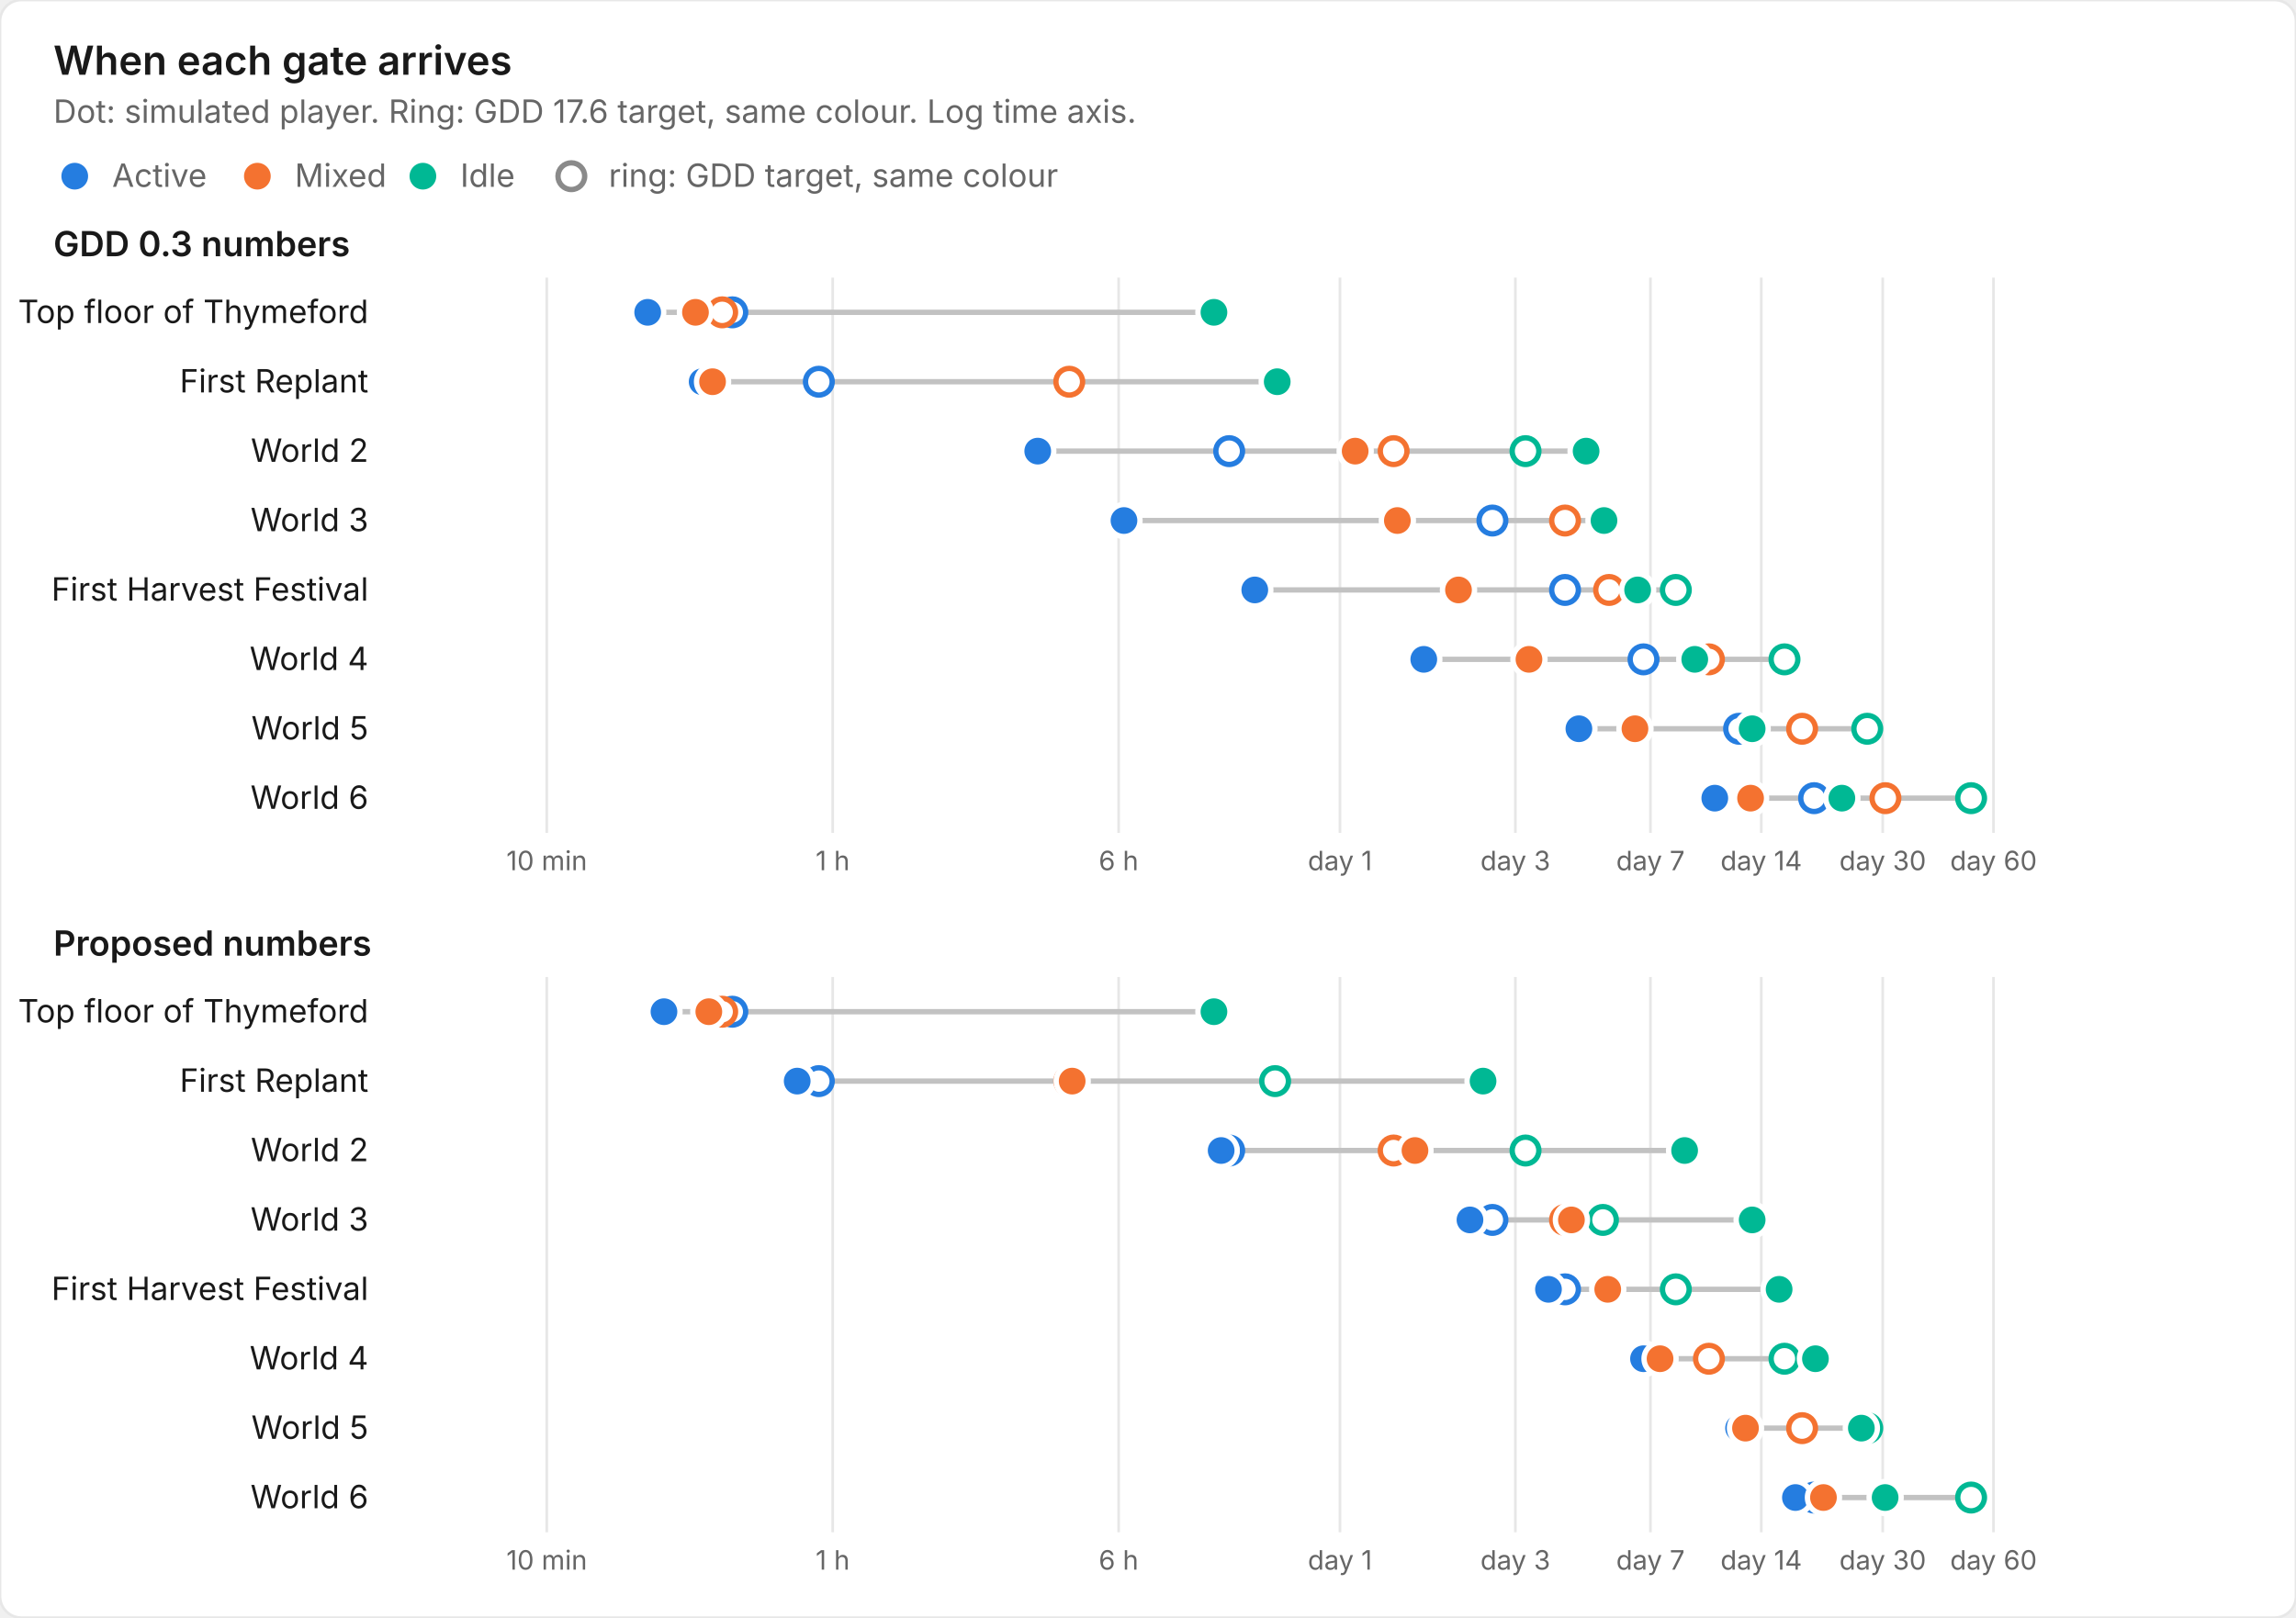
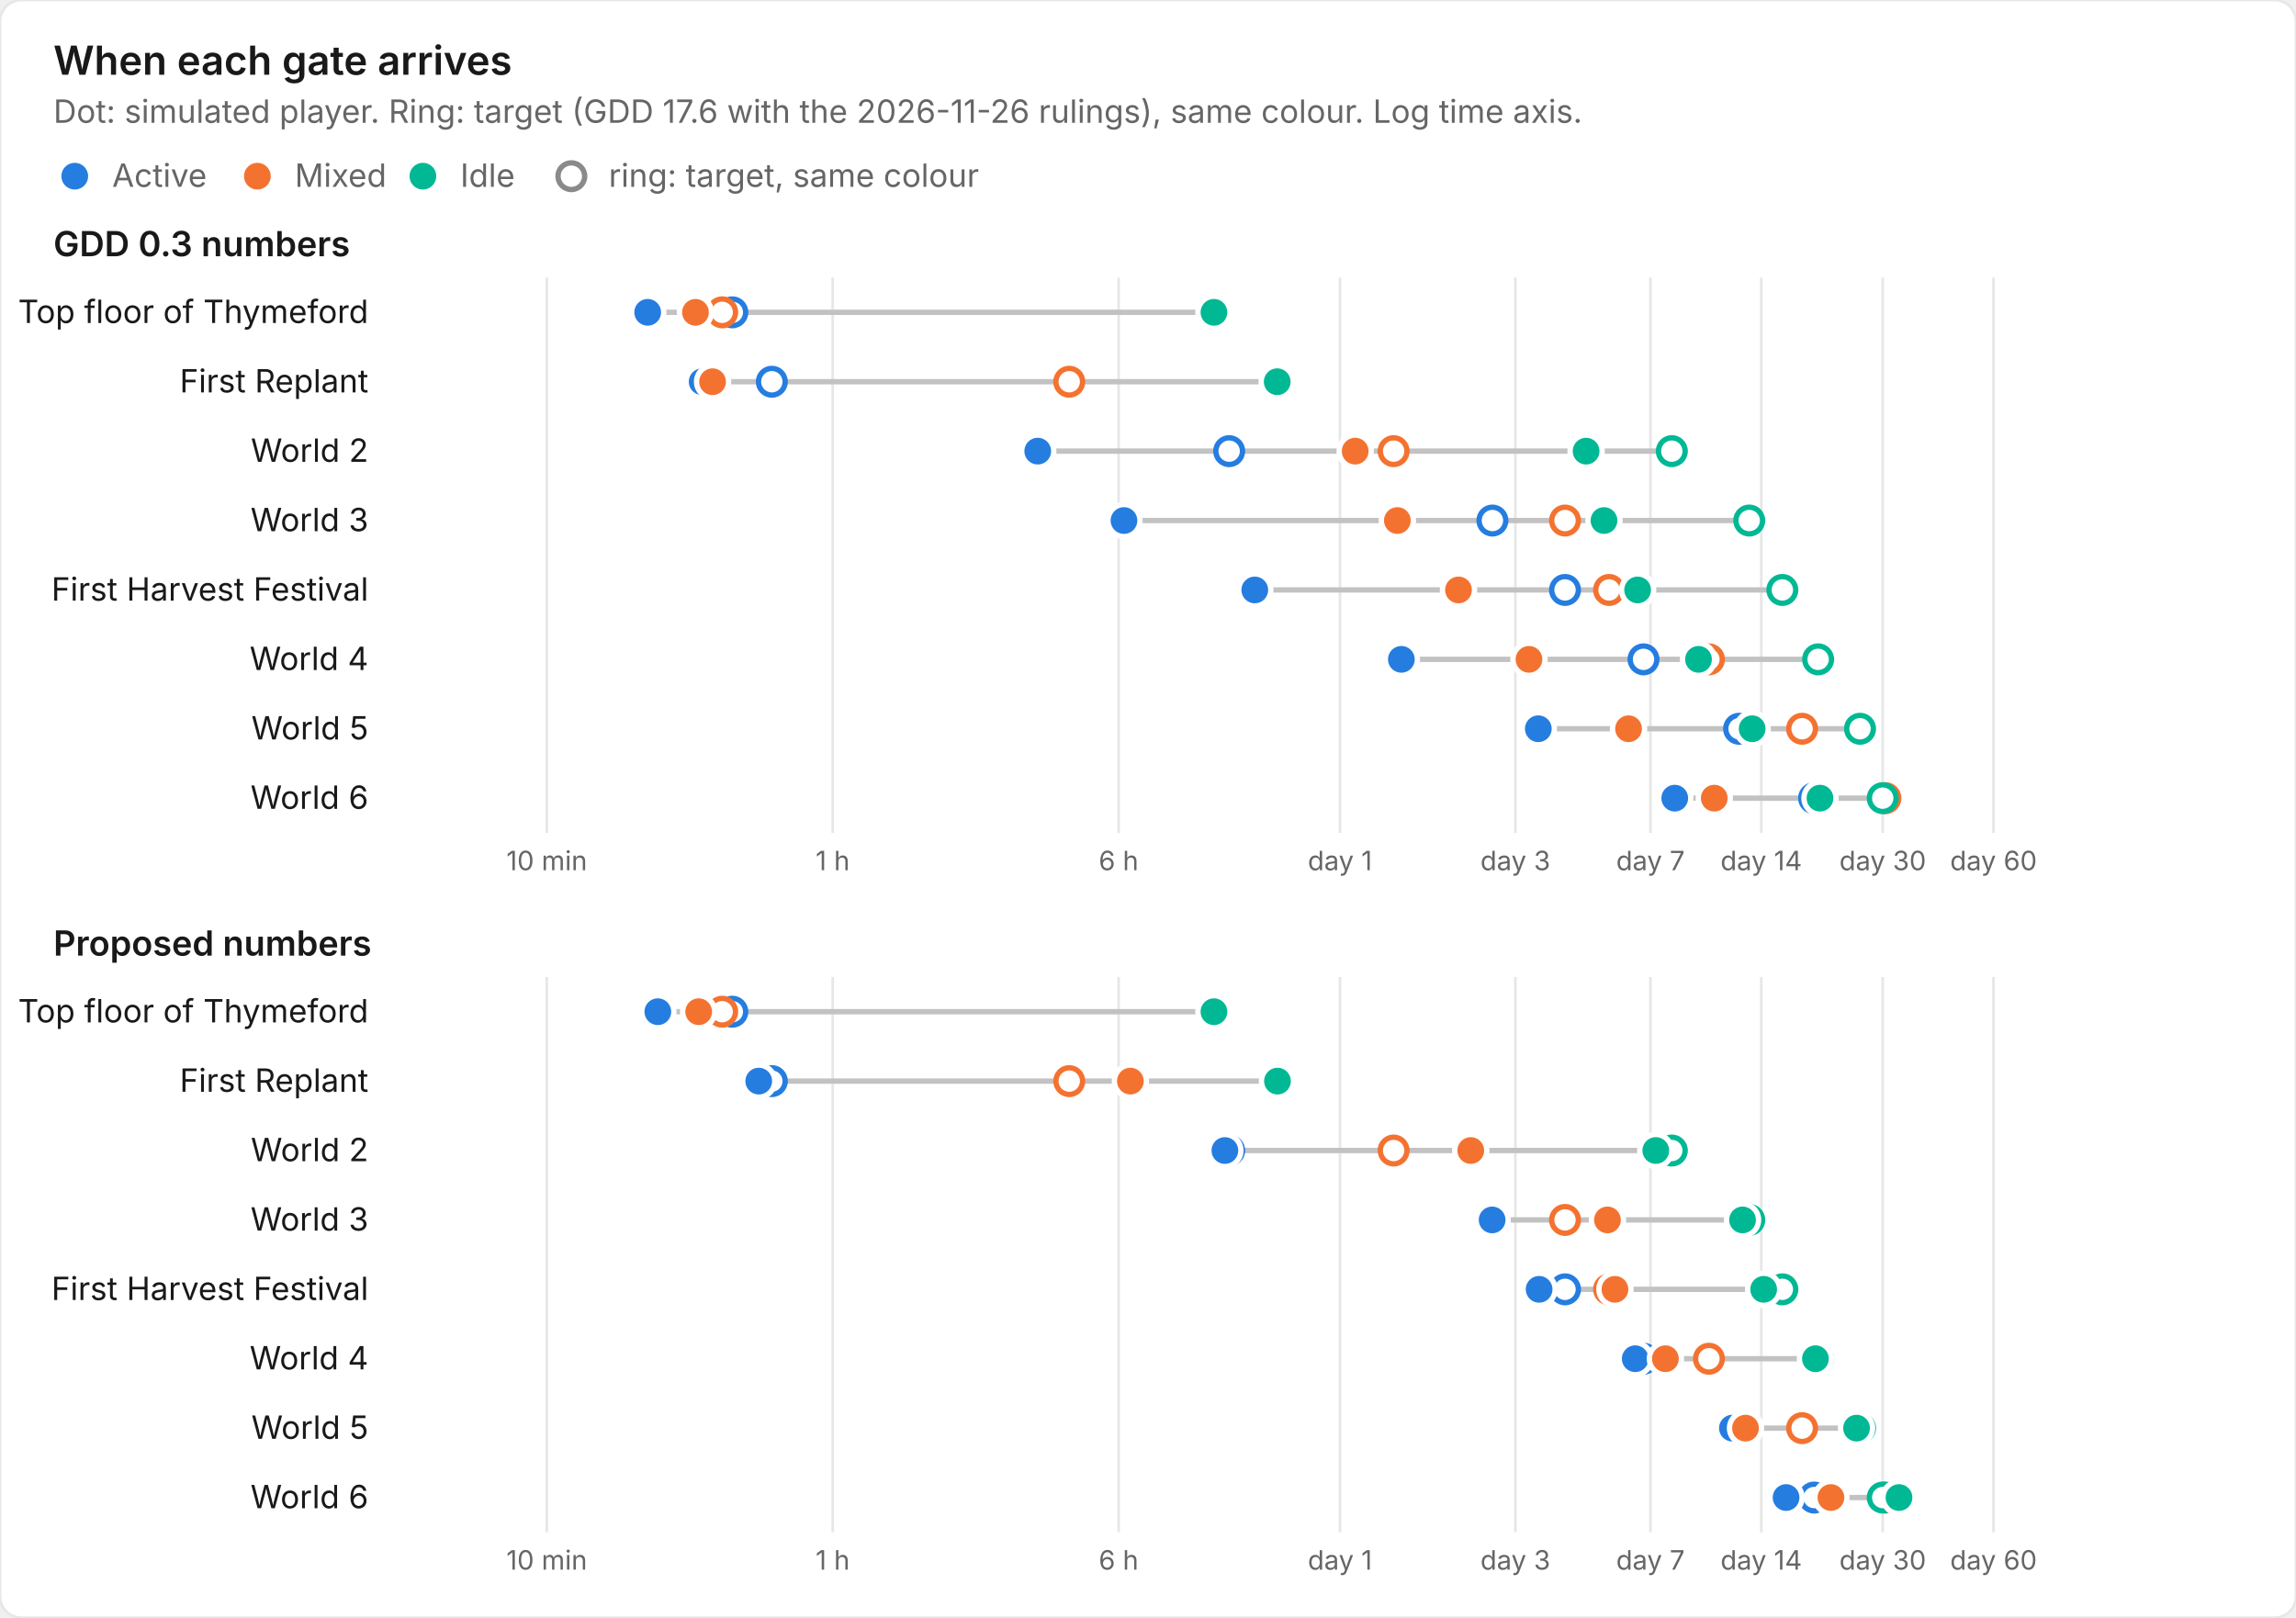
<svg xmlns="http://www.w3.org/2000/svg" viewBox="0 0 860 606" width="860" height="606" font-family="system-ui, -apple-system, &quot;Segoe UI&quot;, sans-serif" role="img">
  <rect width="860" height="606" rx="8" fill="#ffffff" stroke="#e7e7e7" />
  <text x="20" y="28" font-size="15" fill="#191919" text-anchor="start" font-weight="600">When each gate arrives</text>
-   <text x="20" y="46" font-size="12" fill="#666666" text-anchor="start">Dot: simulated player. Ring: GDD 17.6 target, same colour. Log time axis.</text>
+   <text x="20" y="46" font-size="12" fill="#666666" text-anchor="start">Dot: simulated player. Ring: target (GDD 17.6 with the 2026-11-26 rulings), same colour. Log time axis.</text>
  <circle cx="28" cy="66" r="6" fill="#257de0" stroke="#ffffff" stroke-width="2" />
  <text x="42" y="70" font-size="12" fill="#666666" text-anchor="start">Active</text>
  <circle cx="96.4" cy="66" r="6" fill="#f47230" stroke="#ffffff" stroke-width="2" />
  <text x="110.4" y="70" font-size="12" fill="#666666" text-anchor="start">Mixed</text>
  <circle cx="158.4" cy="66" r="6" fill="#00b894" stroke="#ffffff" stroke-width="2" />
  <text x="172.4" y="70" font-size="12" fill="#666666" text-anchor="start">Idle</text>
  <circle cx="214" cy="66" r="5" fill="#ffffff" stroke="#8a8a8a" stroke-width="2" />
-   <text x="228" y="70" font-size="12" fill="#666666" text-anchor="start">ring: GDD target, same colour</text>
+   <text x="228" y="70" font-size="12" fill="#666666" text-anchor="start">ring: target, same colour</text>
  <text x="20" y="96" font-size="13" fill="#191919" text-anchor="start" font-weight="600">GDD 0.3 numbers</text>
  <line x1="204.8" y1="104" x2="204.8" y2="312" stroke="#e7e7e7" />
  <text x="204.8" y="326" font-size="10" fill="#666666" text-anchor="middle">10 min</text>
  <line x1="311.9" y1="104" x2="311.9" y2="312" stroke="#e7e7e7" />
  <text x="311.9" y="326" font-size="10" fill="#666666" text-anchor="middle">1 h</text>
  <line x1="419" y1="104" x2="419" y2="312" stroke="#e7e7e7" />
  <text x="419" y="326" font-size="10" fill="#666666" text-anchor="middle">6 h</text>
  <line x1="501.9" y1="104" x2="501.9" y2="312" stroke="#e7e7e7" />
  <text x="501.9" y="326" font-size="10" fill="#666666" text-anchor="middle">day 1</text>
  <line x1="567.6" y1="104" x2="567.6" y2="312" stroke="#e7e7e7" />
  <text x="567.6" y="326" font-size="10" fill="#666666" text-anchor="middle">day 3</text>
  <line x1="618.2" y1="104" x2="618.2" y2="312" stroke="#e7e7e7" />
  <text x="618.2" y="326" font-size="10" fill="#666666" text-anchor="middle">day 7</text>
  <line x1="659.7" y1="104" x2="659.7" y2="312" stroke="#e7e7e7" />
  <text x="659.7" y="326" font-size="10" fill="#666666" text-anchor="middle">day 14</text>
  <line x1="705.2" y1="104" x2="705.2" y2="312" stroke="#e7e7e7" />
  <text x="705.2" y="326" font-size="10" fill="#666666" text-anchor="middle">day 30</text>
  <line x1="746.7" y1="104" x2="746.7" y2="312" stroke="#e7e7e7" />
  <text x="746.7" y="326" font-size="10" fill="#666666" text-anchor="middle">day 60</text>
  <text x="138" y="121" font-size="12" fill="#191919" text-anchor="end">Top floor of Thymeford</text>
  <line x1="242.6" y1="117" x2="455.2" y2="117" stroke="#c2c2c2" stroke-width="2" />
  <circle cx="274.3" cy="117" r="5" fill="#ffffff" stroke="#257de0" stroke-width="2" />
  <circle cx="270.5" cy="117" r="5" fill="#ffffff" stroke="#f47230" stroke-width="2" />
  <circle cx="455.2" cy="117" r="5" fill="#ffffff" stroke="#00b894" stroke-width="2" />
  <circle cx="242.6" cy="117" r="6" fill="#257de0" stroke="#ffffff" stroke-width="2" />
  <circle cx="260.5" cy="117" r="6" fill="#f47230" stroke="#ffffff" stroke-width="2" />
  <circle cx="454.7" cy="117" r="6" fill="#00b894" stroke="#ffffff" stroke-width="2" />
  <text x="138" y="147" font-size="12" fill="#191919" text-anchor="end">First Replant</text>
  <line x1="263" y1="143" x2="478.4" y2="143" stroke="#c2c2c2" stroke-width="2" />
-   <circle cx="306.7" cy="143" r="5" fill="#ffffff" stroke="#257de0" stroke-width="2" />
+   <circle cx="289.1" cy="143" r="5" fill="#ffffff" stroke="#257de0" stroke-width="2" />
  <circle cx="400.5" cy="143" r="5" fill="#ffffff" stroke="#f47230" stroke-width="2" />
  <circle cx="477.6" cy="143" r="5" fill="#ffffff" stroke="#00b894" stroke-width="2" />
  <circle cx="263" cy="143" r="6" fill="#257de0" stroke="#ffffff" stroke-width="2" />
  <circle cx="266.9" cy="143" r="6" fill="#f47230" stroke="#ffffff" stroke-width="2" />
  <circle cx="478.4" cy="143" r="6" fill="#00b894" stroke="#ffffff" stroke-width="2" />
  <text x="138" y="173" font-size="12" fill="#191919" text-anchor="end">World 2</text>
-   <line x1="388.7" y1="169" x2="594.1" y2="169" stroke="#c2c2c2" stroke-width="2" />
+   <line x1="388.7" y1="169" x2="626.2" y2="169" stroke="#c2c2c2" stroke-width="2" />
  <circle cx="460.4" cy="169" r="5" fill="#ffffff" stroke="#257de0" stroke-width="2" />
  <circle cx="522" cy="169" r="5" fill="#ffffff" stroke="#f47230" stroke-width="2" />
-   <circle cx="571.4" cy="169" r="5" fill="#ffffff" stroke="#00b894" stroke-width="2" />
+   <circle cx="626.2" cy="169" r="5" fill="#ffffff" stroke="#00b894" stroke-width="2" />
  <circle cx="388.7" cy="169" r="6" fill="#257de0" stroke="#ffffff" stroke-width="2" />
  <circle cx="507.6" cy="169" r="6" fill="#f47230" stroke="#ffffff" stroke-width="2" />
  <circle cx="594.1" cy="169" r="6" fill="#00b894" stroke="#ffffff" stroke-width="2" />
  <text x="138" y="199" font-size="12" fill="#191919" text-anchor="end">World 3</text>
-   <line x1="421" y1="195" x2="600.8" y2="195" stroke="#c2c2c2" stroke-width="2" />
+   <line x1="421" y1="195" x2="655.2" y2="195" stroke="#c2c2c2" stroke-width="2" />
  <circle cx="559" cy="195" r="5" fill="#ffffff" stroke="#257de0" stroke-width="2" />
  <circle cx="586.2" cy="195" r="5" fill="#ffffff" stroke="#f47230" stroke-width="2" />
-   <circle cx="600.4" cy="195" r="5" fill="#ffffff" stroke="#00b894" stroke-width="2" />
+   <circle cx="655.2" cy="195" r="5" fill="#ffffff" stroke="#00b894" stroke-width="2" />
  <circle cx="421" cy="195" r="6" fill="#257de0" stroke="#ffffff" stroke-width="2" />
  <circle cx="523.4" cy="195" r="6" fill="#f47230" stroke="#ffffff" stroke-width="2" />
  <circle cx="600.8" cy="195" r="6" fill="#00b894" stroke="#ffffff" stroke-width="2" />
  <text x="138" y="225" font-size="12" fill="#191919" text-anchor="end">First Harvest Festival</text>
-   <line x1="470" y1="221" x2="627.7" y2="221" stroke="#c2c2c2" stroke-width="2" />
+   <line x1="470" y1="221" x2="667.6" y2="221" stroke="#c2c2c2" stroke-width="2" />
  <circle cx="586.2" cy="221" r="5" fill="#ffffff" stroke="#257de0" stroke-width="2" />
  <circle cx="602.7" cy="221" r="5" fill="#ffffff" stroke="#f47230" stroke-width="2" />
-   <circle cx="627.7" cy="221" r="5" fill="#ffffff" stroke="#00b894" stroke-width="2" />
+   <circle cx="667.6" cy="221" r="5" fill="#ffffff" stroke="#00b894" stroke-width="2" />
  <circle cx="470" cy="221" r="6" fill="#257de0" stroke="#ffffff" stroke-width="2" />
  <circle cx="546.3" cy="221" r="6" fill="#f47230" stroke="#ffffff" stroke-width="2" />
  <circle cx="613.4" cy="221" r="6" fill="#00b894" stroke="#ffffff" stroke-width="2" />
  <text x="138" y="251" font-size="12" fill="#191919" text-anchor="end">World 4</text>
-   <line x1="533.3" y1="247" x2="668.4" y2="247" stroke="#c2c2c2" stroke-width="2" />
+   <line x1="524.9" y1="247" x2="681" y2="247" stroke="#c2c2c2" stroke-width="2" />
  <circle cx="615.6" cy="247" r="5" fill="#ffffff" stroke="#257de0" stroke-width="2" />
  <circle cx="640.1" cy="247" r="5" fill="#ffffff" stroke="#f47230" stroke-width="2" />
-   <circle cx="668.4" cy="247" r="5" fill="#ffffff" stroke="#00b894" stroke-width="2" />
-   <circle cx="533.3" cy="247" r="6" fill="#257de0" stroke="#ffffff" stroke-width="2" />
+   <circle cx="681" cy="247" r="5" fill="#ffffff" stroke="#00b894" stroke-width="2" />
+   <circle cx="524.9" cy="247" r="6" fill="#257de0" stroke="#ffffff" stroke-width="2" />
  <circle cx="572.7" cy="247" r="6" fill="#f47230" stroke="#ffffff" stroke-width="2" />
-   <circle cx="634.8" cy="247" r="6" fill="#00b894" stroke="#ffffff" stroke-width="2" />
+   <circle cx="636.2" cy="247" r="6" fill="#00b894" stroke="#ffffff" stroke-width="2" />
  <text x="138" y="277" font-size="12" fill="#191919" text-anchor="end">World 5</text>
-   <line x1="591.4" y1="273" x2="699.4" y2="273" stroke="#c2c2c2" stroke-width="2" />
+   <line x1="576.2" y1="273" x2="696.7" y2="273" stroke="#c2c2c2" stroke-width="2" />
  <circle cx="651.4" cy="273" r="5" fill="#ffffff" stroke="#257de0" stroke-width="2" />
  <circle cx="675" cy="273" r="5" fill="#ffffff" stroke="#f47230" stroke-width="2" />
-   <circle cx="699.4" cy="273" r="5" fill="#ffffff" stroke="#00b894" stroke-width="2" />
-   <circle cx="591.4" cy="273" r="6" fill="#257de0" stroke="#ffffff" stroke-width="2" />
-   <circle cx="612.4" cy="273" r="6" fill="#f47230" stroke="#ffffff" stroke-width="2" />
+   <circle cx="696.7" cy="273" r="5" fill="#ffffff" stroke="#00b894" stroke-width="2" />
+   <circle cx="576.2" cy="273" r="6" fill="#257de0" stroke="#ffffff" stroke-width="2" />
+   <circle cx="610" cy="273" r="6" fill="#f47230" stroke="#ffffff" stroke-width="2" />
  <circle cx="656.3" cy="273" r="6" fill="#00b894" stroke="#ffffff" stroke-width="2" />
  <text x="138" y="303" font-size="12" fill="#191919" text-anchor="end">World 6</text>
-   <line x1="642.3" y1="299" x2="738.3" y2="299" stroke="#c2c2c2" stroke-width="2" />
+   <line x1="627.3" y1="299" x2="706.2" y2="299" stroke="#c2c2c2" stroke-width="2" />
  <circle cx="679.5" cy="299" r="5" fill="#ffffff" stroke="#257de0" stroke-width="2" />
  <circle cx="706.2" cy="299" r="5" fill="#ffffff" stroke="#f47230" stroke-width="2" />
-   <circle cx="738.3" cy="299" r="5" fill="#ffffff" stroke="#00b894" stroke-width="2" />
-   <circle cx="642.3" cy="299" r="6" fill="#257de0" stroke="#ffffff" stroke-width="2" />
-   <circle cx="655.7" cy="299" r="6" fill="#f47230" stroke="#ffffff" stroke-width="2" />
-   <circle cx="689.9" cy="299" r="6" fill="#00b894" stroke="#ffffff" stroke-width="2" />
+   <circle cx="705.2" cy="299" r="5" fill="#ffffff" stroke="#00b894" stroke-width="2" />
+   <circle cx="627.3" cy="299" r="6" fill="#257de0" stroke="#ffffff" stroke-width="2" />
+   <circle cx="642.1" cy="299" r="6" fill="#f47230" stroke="#ffffff" stroke-width="2" />
+   <circle cx="681.7" cy="299" r="6" fill="#00b894" stroke="#ffffff" stroke-width="2" />
  <text x="20" y="358" font-size="13" fill="#191919" text-anchor="start" font-weight="600">Proposed numbers</text>
  <line x1="204.8" y1="366" x2="204.8" y2="574" stroke="#e7e7e7" />
  <text x="204.8" y="588" font-size="10" fill="#666666" text-anchor="middle">10 min</text>
  <line x1="311.9" y1="366" x2="311.9" y2="574" stroke="#e7e7e7" />
  <text x="311.9" y="588" font-size="10" fill="#666666" text-anchor="middle">1 h</text>
  <line x1="419" y1="366" x2="419" y2="574" stroke="#e7e7e7" />
  <text x="419" y="588" font-size="10" fill="#666666" text-anchor="middle">6 h</text>
  <line x1="501.9" y1="366" x2="501.9" y2="574" stroke="#e7e7e7" />
  <text x="501.9" y="588" font-size="10" fill="#666666" text-anchor="middle">day 1</text>
  <line x1="567.6" y1="366" x2="567.6" y2="574" stroke="#e7e7e7" />
  <text x="567.6" y="588" font-size="10" fill="#666666" text-anchor="middle">day 3</text>
  <line x1="618.2" y1="366" x2="618.2" y2="574" stroke="#e7e7e7" />
  <text x="618.2" y="588" font-size="10" fill="#666666" text-anchor="middle">day 7</text>
  <line x1="659.7" y1="366" x2="659.7" y2="574" stroke="#e7e7e7" />
  <text x="659.7" y="588" font-size="10" fill="#666666" text-anchor="middle">day 14</text>
  <line x1="705.2" y1="366" x2="705.2" y2="574" stroke="#e7e7e7" />
  <text x="705.2" y="588" font-size="10" fill="#666666" text-anchor="middle">day 30</text>
  <line x1="746.7" y1="366" x2="746.7" y2="574" stroke="#e7e7e7" />
  <text x="746.7" y="588" font-size="10" fill="#666666" text-anchor="middle">day 60</text>
  <text x="138" y="383" font-size="12" fill="#191919" text-anchor="end">Top floor of Thymeford</text>
-   <line x1="248.7" y1="379" x2="455.2" y2="379" stroke="#c2c2c2" stroke-width="2" />
+   <line x1="246.4" y1="379" x2="455.2" y2="379" stroke="#c2c2c2" stroke-width="2" />
  <circle cx="274.3" cy="379" r="5" fill="#ffffff" stroke="#257de0" stroke-width="2" />
  <circle cx="270.5" cy="379" r="5" fill="#ffffff" stroke="#f47230" stroke-width="2" />
  <circle cx="455.2" cy="379" r="5" fill="#ffffff" stroke="#00b894" stroke-width="2" />
-   <circle cx="248.7" cy="379" r="6" fill="#257de0" stroke="#ffffff" stroke-width="2" />
-   <circle cx="265.5" cy="379" r="6" fill="#f47230" stroke="#ffffff" stroke-width="2" />
+   <circle cx="246.4" cy="379" r="6" fill="#257de0" stroke="#ffffff" stroke-width="2" />
+   <circle cx="261.7" cy="379" r="6" fill="#f47230" stroke="#ffffff" stroke-width="2" />
  <circle cx="454.7" cy="379" r="6" fill="#00b894" stroke="#ffffff" stroke-width="2" />
  <text x="138" y="409" font-size="12" fill="#191919" text-anchor="end">First Replant</text>
-   <line x1="298.6" y1="405" x2="555.5" y2="405" stroke="#c2c2c2" stroke-width="2" />
-   <circle cx="306.7" cy="405" r="5" fill="#ffffff" stroke="#257de0" stroke-width="2" />
+   <line x1="284.2" y1="405" x2="478.5" y2="405" stroke="#c2c2c2" stroke-width="2" />
+   <circle cx="289.1" cy="405" r="5" fill="#ffffff" stroke="#257de0" stroke-width="2" />
  <circle cx="400.5" cy="405" r="5" fill="#ffffff" stroke="#f47230" stroke-width="2" />
  <circle cx="477.6" cy="405" r="5" fill="#ffffff" stroke="#00b894" stroke-width="2" />
-   <circle cx="298.6" cy="405" r="6" fill="#257de0" stroke="#ffffff" stroke-width="2" />
-   <circle cx="401.6" cy="405" r="6" fill="#f47230" stroke="#ffffff" stroke-width="2" />
-   <circle cx="555.5" cy="405" r="6" fill="#00b894" stroke="#ffffff" stroke-width="2" />
+   <circle cx="284.2" cy="405" r="6" fill="#257de0" stroke="#ffffff" stroke-width="2" />
+   <circle cx="423.4" cy="405" r="6" fill="#f47230" stroke="#ffffff" stroke-width="2" />
+   <circle cx="478.5" cy="405" r="6" fill="#00b894" stroke="#ffffff" stroke-width="2" />
  <text x="138" y="435" font-size="12" fill="#191919" text-anchor="end">World 2</text>
-   <line x1="457.4" y1="431" x2="631" y2="431" stroke="#c2c2c2" stroke-width="2" />
+   <line x1="458.8" y1="431" x2="626.2" y2="431" stroke="#c2c2c2" stroke-width="2" />
  <circle cx="460.4" cy="431" r="5" fill="#ffffff" stroke="#257de0" stroke-width="2" />
  <circle cx="522" cy="431" r="5" fill="#ffffff" stroke="#f47230" stroke-width="2" />
-   <circle cx="571.4" cy="431" r="5" fill="#ffffff" stroke="#00b894" stroke-width="2" />
-   <circle cx="457.4" cy="431" r="6" fill="#257de0" stroke="#ffffff" stroke-width="2" />
-   <circle cx="530" cy="431" r="6" fill="#f47230" stroke="#ffffff" stroke-width="2" />
-   <circle cx="631" cy="431" r="6" fill="#00b894" stroke="#ffffff" stroke-width="2" />
+   <circle cx="626.2" cy="431" r="5" fill="#ffffff" stroke="#00b894" stroke-width="2" />
+   <circle cx="458.8" cy="431" r="6" fill="#257de0" stroke="#ffffff" stroke-width="2" />
+   <circle cx="550.9" cy="431" r="6" fill="#f47230" stroke="#ffffff" stroke-width="2" />
+   <circle cx="620.2" cy="431" r="6" fill="#00b894" stroke="#ffffff" stroke-width="2" />
  <text x="138" y="461" font-size="12" fill="#191919" text-anchor="end">World 3</text>
-   <line x1="550.6" y1="457" x2="656.3" y2="457" stroke="#c2c2c2" stroke-width="2" />
+   <line x1="558.9" y1="457" x2="655.2" y2="457" stroke="#c2c2c2" stroke-width="2" />
  <circle cx="559" cy="457" r="5" fill="#ffffff" stroke="#257de0" stroke-width="2" />
  <circle cx="586.2" cy="457" r="5" fill="#ffffff" stroke="#f47230" stroke-width="2" />
-   <circle cx="600.4" cy="457" r="5" fill="#ffffff" stroke="#00b894" stroke-width="2" />
-   <circle cx="550.6" cy="457" r="6" fill="#257de0" stroke="#ffffff" stroke-width="2" />
-   <circle cx="588.6" cy="457" r="6" fill="#f47230" stroke="#ffffff" stroke-width="2" />
-   <circle cx="656.3" cy="457" r="6" fill="#00b894" stroke="#ffffff" stroke-width="2" />
+   <circle cx="655.2" cy="457" r="5" fill="#ffffff" stroke="#00b894" stroke-width="2" />
+   <circle cx="558.9" cy="457" r="6" fill="#257de0" stroke="#ffffff" stroke-width="2" />
+   <circle cx="602.1" cy="457" r="6" fill="#f47230" stroke="#ffffff" stroke-width="2" />
+   <circle cx="652.7" cy="457" r="6" fill="#00b894" stroke="#ffffff" stroke-width="2" />
  <text x="138" y="487" font-size="12" fill="#191919" text-anchor="end">First Harvest Festival</text>
-   <line x1="580" y1="483" x2="666.4" y2="483" stroke="#c2c2c2" stroke-width="2" />
+   <line x1="576.5" y1="483" x2="667.6" y2="483" stroke="#c2c2c2" stroke-width="2" />
  <circle cx="586.2" cy="483" r="5" fill="#ffffff" stroke="#257de0" stroke-width="2" />
  <circle cx="602.7" cy="483" r="5" fill="#ffffff" stroke="#f47230" stroke-width="2" />
-   <circle cx="627.7" cy="483" r="5" fill="#ffffff" stroke="#00b894" stroke-width="2" />
-   <circle cx="580" cy="483" r="6" fill="#257de0" stroke="#ffffff" stroke-width="2" />
-   <circle cx="602.2" cy="483" r="6" fill="#f47230" stroke="#ffffff" stroke-width="2" />
-   <circle cx="666.4" cy="483" r="6" fill="#00b894" stroke="#ffffff" stroke-width="2" />
+   <circle cx="667.6" cy="483" r="5" fill="#ffffff" stroke="#00b894" stroke-width="2" />
+   <circle cx="576.5" cy="483" r="6" fill="#257de0" stroke="#ffffff" stroke-width="2" />
+   <circle cx="604.9" cy="483" r="6" fill="#f47230" stroke="#ffffff" stroke-width="2" />
+   <circle cx="660.6" cy="483" r="6" fill="#00b894" stroke="#ffffff" stroke-width="2" />
  <text x="138" y="513" font-size="12" fill="#191919" text-anchor="end">World 4</text>
-   <line x1="615.6" y1="509" x2="680" y2="509" stroke="#c2c2c2" stroke-width="2" />
+   <line x1="612.5" y1="509" x2="681" y2="509" stroke="#c2c2c2" stroke-width="2" />
  <circle cx="615.6" cy="509" r="5" fill="#ffffff" stroke="#257de0" stroke-width="2" />
  <circle cx="640.1" cy="509" r="5" fill="#ffffff" stroke="#f47230" stroke-width="2" />
-   <circle cx="668.4" cy="509" r="5" fill="#ffffff" stroke="#00b894" stroke-width="2" />
-   <circle cx="615.6" cy="509" r="6" fill="#257de0" stroke="#ffffff" stroke-width="2" />
-   <circle cx="621.8" cy="509" r="6" fill="#f47230" stroke="#ffffff" stroke-width="2" />
+   <circle cx="681" cy="509" r="5" fill="#ffffff" stroke="#00b894" stroke-width="2" />
+   <circle cx="612.5" cy="509" r="6" fill="#257de0" stroke="#ffffff" stroke-width="2" />
+   <circle cx="623.8" cy="509" r="6" fill="#f47230" stroke="#ffffff" stroke-width="2" />
  <circle cx="680" cy="509" r="6" fill="#00b894" stroke="#ffffff" stroke-width="2" />
  <text x="138" y="539" font-size="12" fill="#191919" text-anchor="end">World 5</text>
-   <line x1="651.2" y1="535" x2="699.4" y2="535" stroke="#c2c2c2" stroke-width="2" />
+   <line x1="648.9" y1="535" x2="696.7" y2="535" stroke="#c2c2c2" stroke-width="2" />
  <circle cx="651.4" cy="535" r="5" fill="#ffffff" stroke="#257de0" stroke-width="2" />
  <circle cx="675" cy="535" r="5" fill="#ffffff" stroke="#f47230" stroke-width="2" />
-   <circle cx="699.4" cy="535" r="5" fill="#ffffff" stroke="#00b894" stroke-width="2" />
-   <circle cx="651.2" cy="535" r="6" fill="#257de0" stroke="#ffffff" stroke-width="2" />
+   <circle cx="696.7" cy="535" r="5" fill="#ffffff" stroke="#00b894" stroke-width="2" />
+   <circle cx="648.9" cy="535" r="6" fill="#257de0" stroke="#ffffff" stroke-width="2" />
  <circle cx="653.8" cy="535" r="6" fill="#f47230" stroke="#ffffff" stroke-width="2" />
-   <circle cx="697.2" cy="535" r="6" fill="#00b894" stroke="#ffffff" stroke-width="2" />
+   <circle cx="695.4" cy="535" r="6" fill="#00b894" stroke="#ffffff" stroke-width="2" />
  <text x="138" y="565" font-size="12" fill="#191919" text-anchor="end">World 6</text>
-   <line x1="672.5" y1="561" x2="738.3" y2="561" stroke="#c2c2c2" stroke-width="2" />
+   <line x1="669" y1="561" x2="711.3" y2="561" stroke="#c2c2c2" stroke-width="2" />
  <circle cx="679.5" cy="561" r="5" fill="#ffffff" stroke="#257de0" stroke-width="2" />
  <circle cx="706.2" cy="561" r="5" fill="#ffffff" stroke="#f47230" stroke-width="2" />
-   <circle cx="738.3" cy="561" r="5" fill="#ffffff" stroke="#00b894" stroke-width="2" />
-   <circle cx="672.5" cy="561" r="6" fill="#257de0" stroke="#ffffff" stroke-width="2" />
-   <circle cx="683" cy="561" r="6" fill="#f47230" stroke="#ffffff" stroke-width="2" />
-   <circle cx="706.1" cy="561" r="6" fill="#00b894" stroke="#ffffff" stroke-width="2" />
+   <circle cx="705.2" cy="561" r="5" fill="#ffffff" stroke="#00b894" stroke-width="2" />
+   <circle cx="669" cy="561" r="6" fill="#257de0" stroke="#ffffff" stroke-width="2" />
+   <circle cx="685.8" cy="561" r="6" fill="#f47230" stroke="#ffffff" stroke-width="2" />
+   <circle cx="711.3" cy="561" r="6" fill="#00b894" stroke="#ffffff" stroke-width="2" />
</svg>
